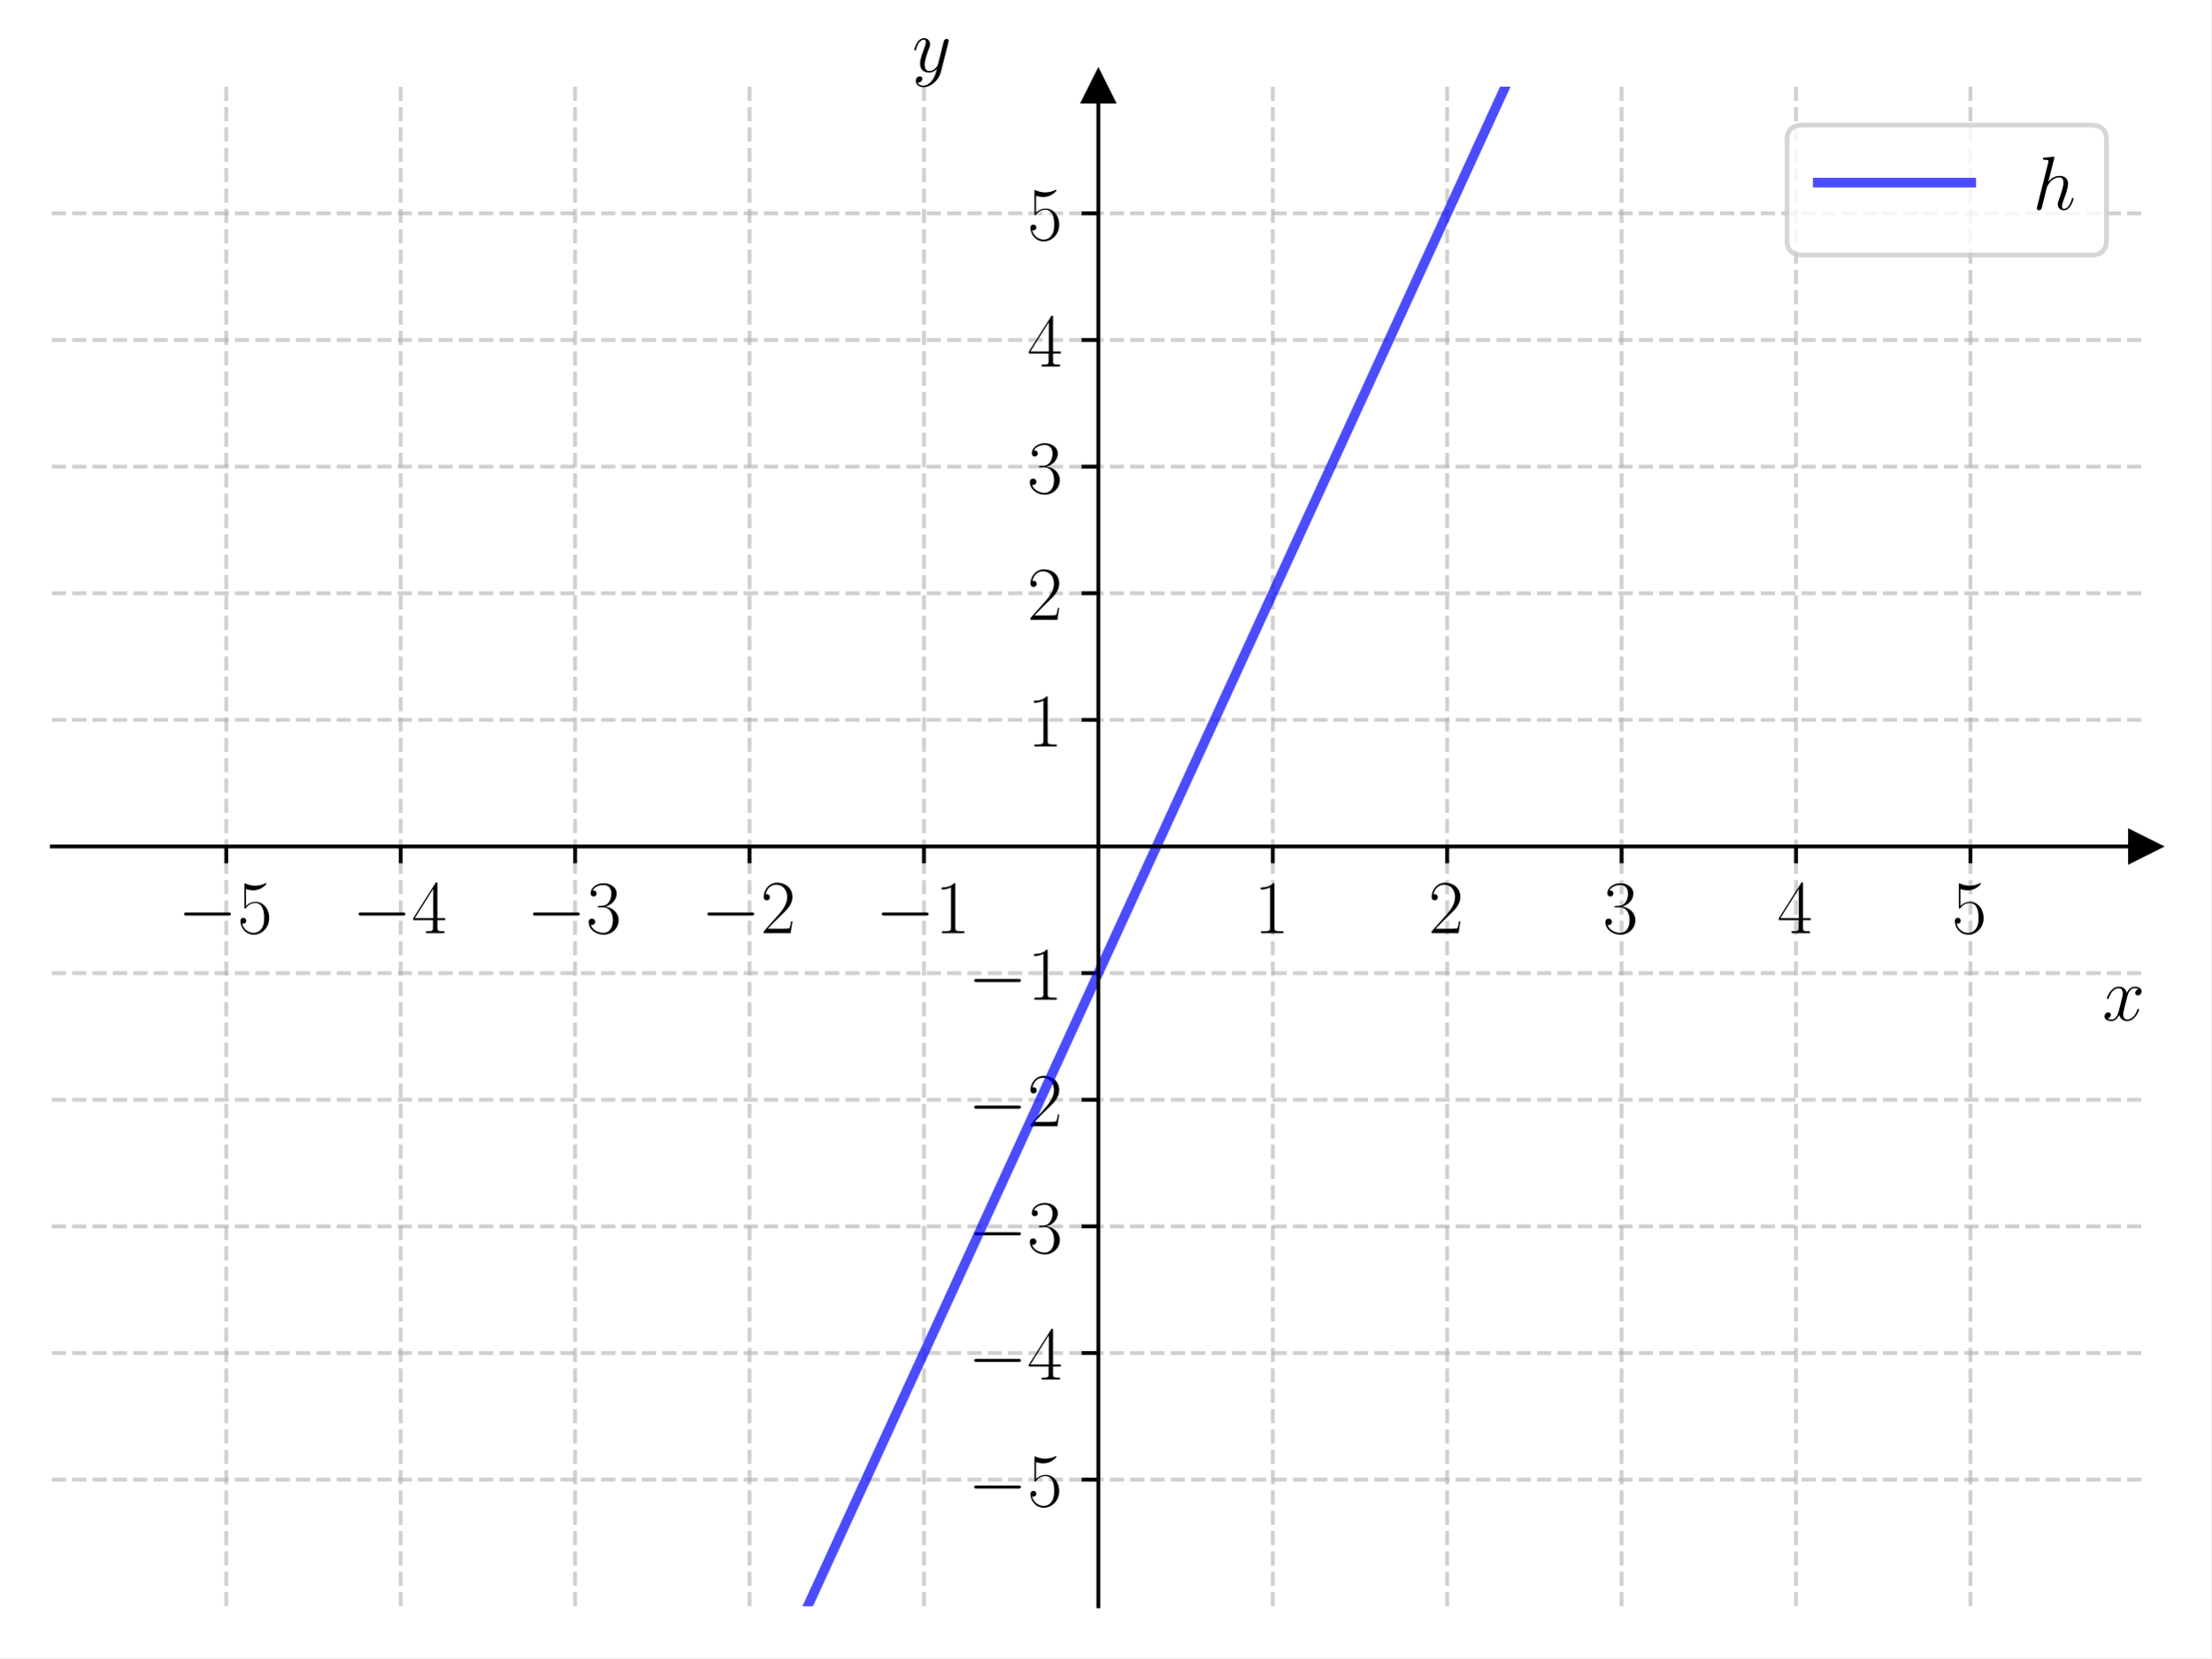
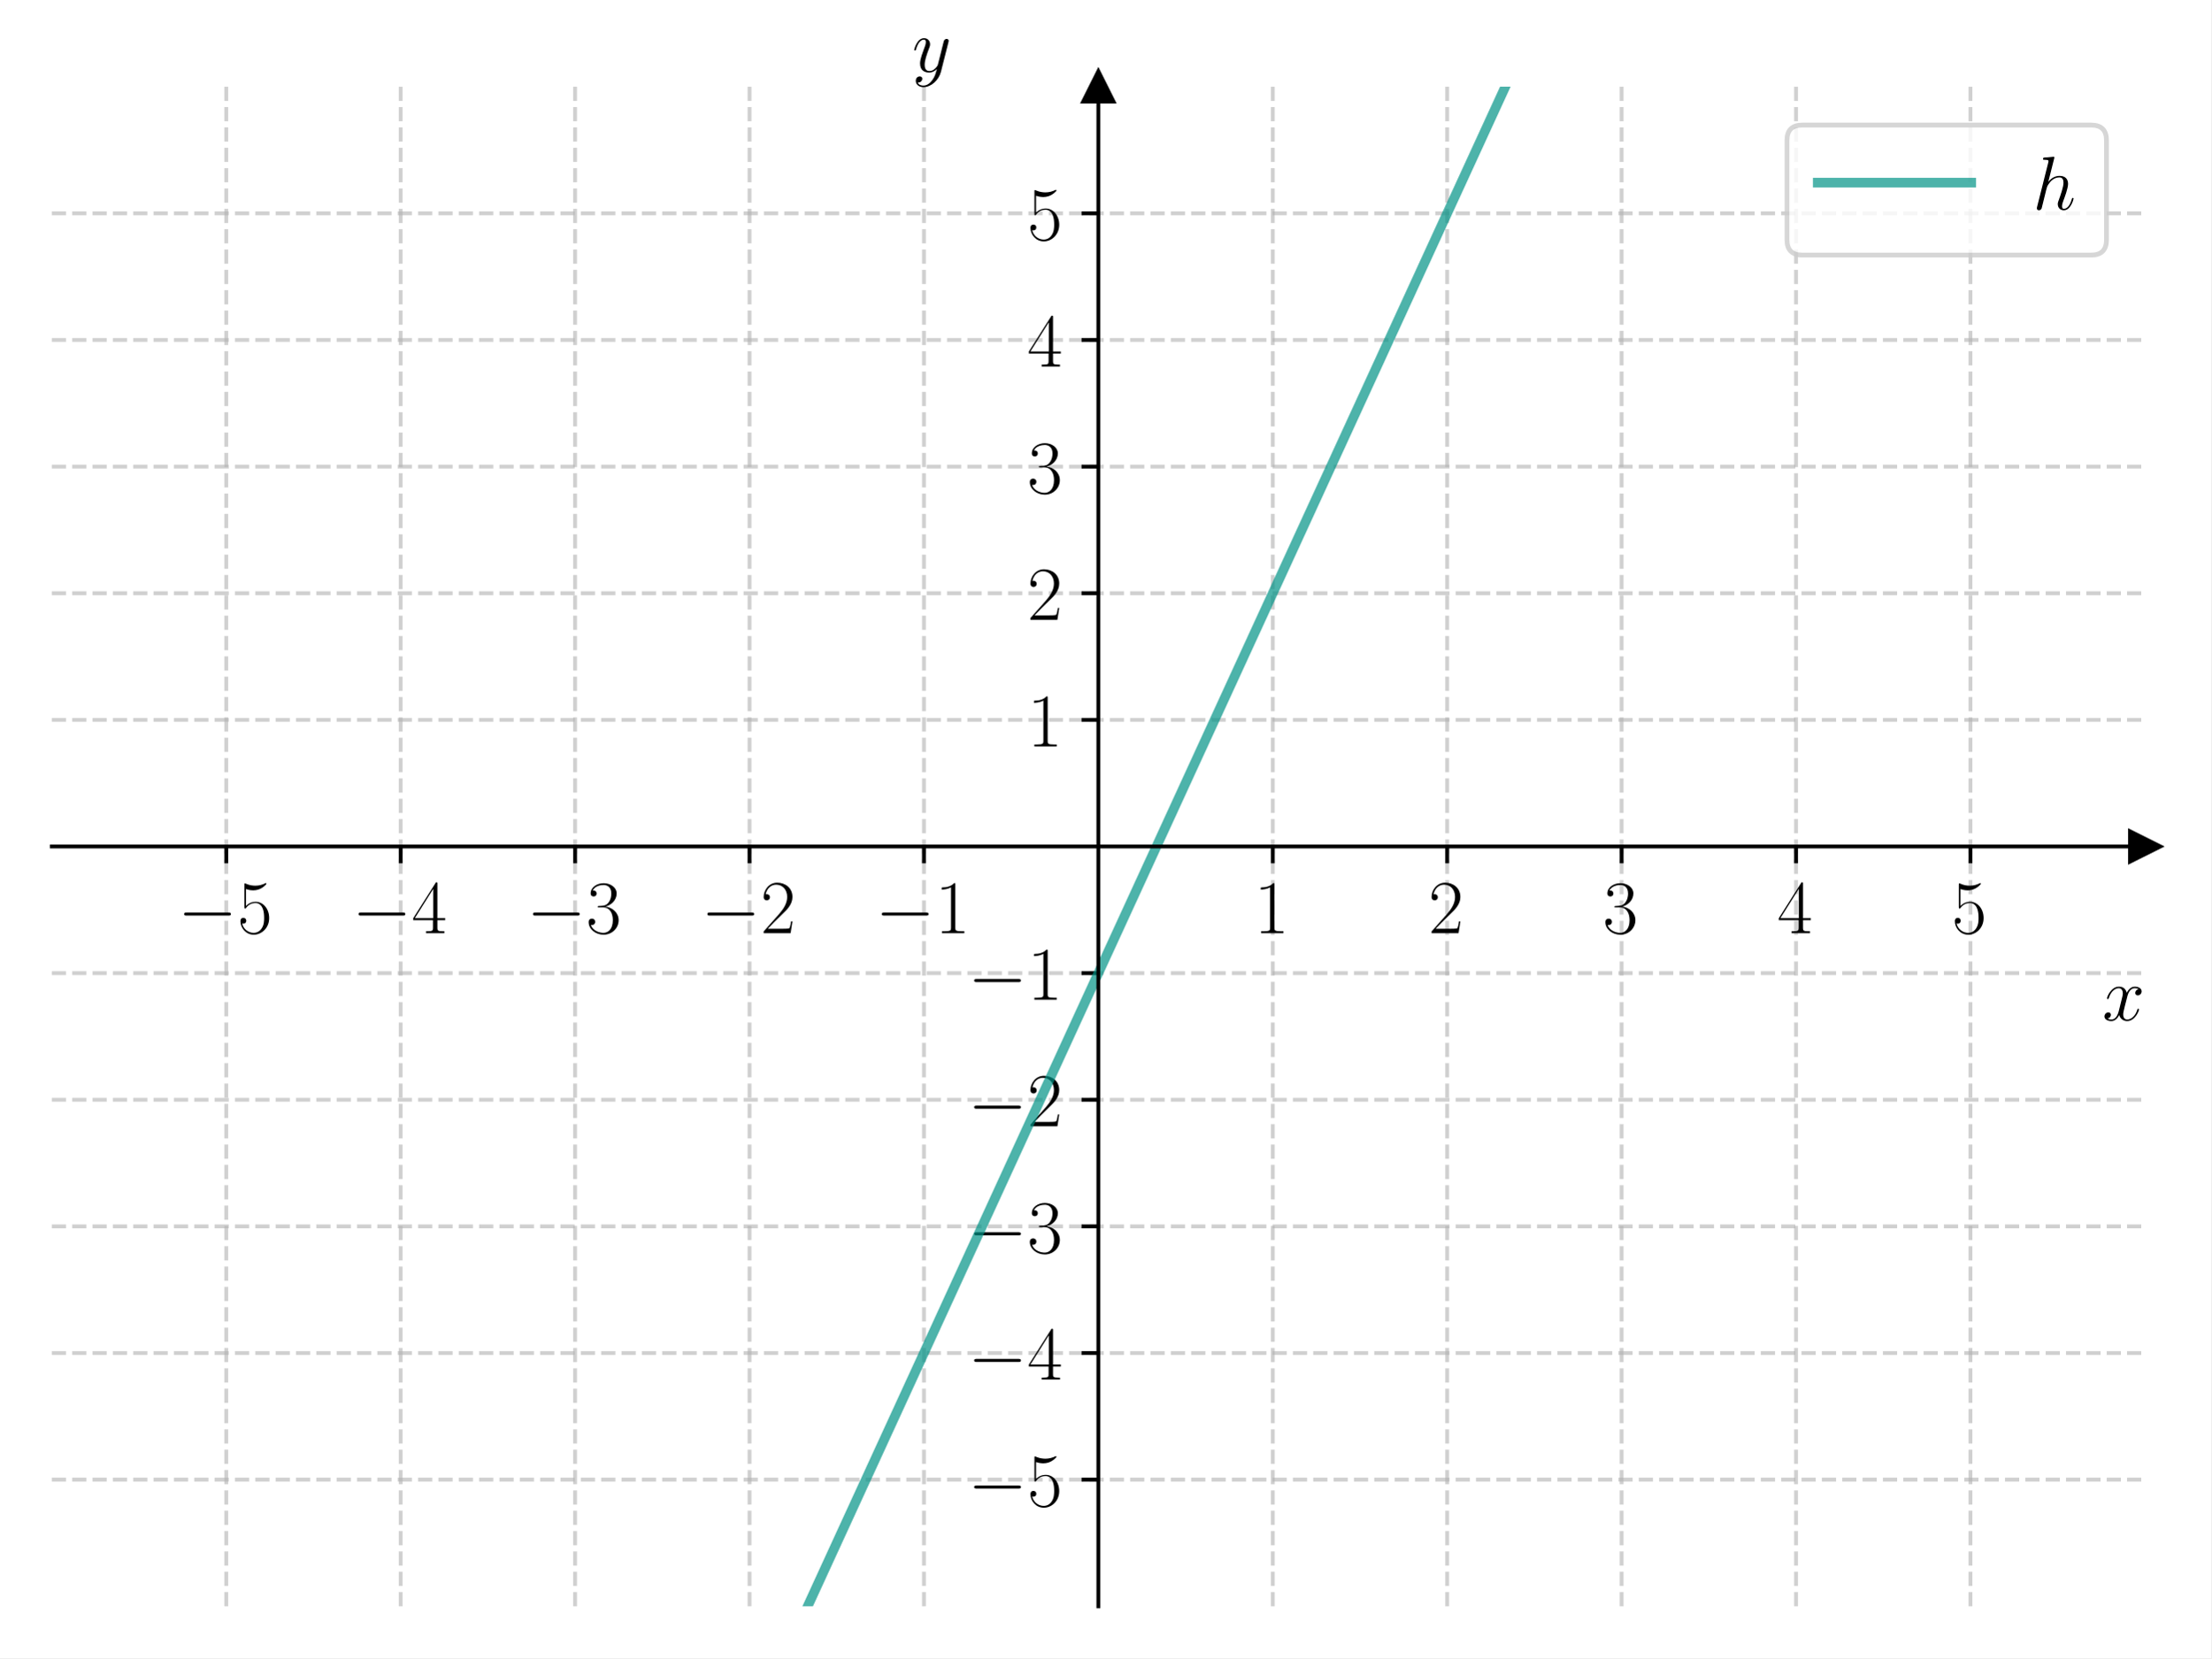
<svg xmlns="http://www.w3.org/2000/svg" xmlns:xlink="http://www.w3.org/1999/xlink" width="460.8pt" height="345.6pt" viewBox="0 0 460.8 345.6" version="1.1">
  <defs>
    <style type="text/css">*{stroke-linejoin: round; stroke-linecap: butt}</style>
  </defs>
  <g id="figure_1">
    <g id="patch_1">
      <path d="M 0 345.6  L 460.8 345.6  L 460.8 0  L 0 0  z " style="fill: #ffffff" />
    </g>
    <g id="axes_1">
      <g id="patch_2">
        <path d="M 10.8 334.8  L 447 334.8  L 447 18.065  L 10.8 18.065  z " style="fill: #ffffff" />
      </g>
      <g id="matplotlib.axis_1">
        <g id="xtick_1">
          <g id="line2d_1">
-             <path d="M 47.15 334.8  L 47.15 18.065  " clip-path="url(#p998138cbfb)" style="fill: none; stroke-dasharray: 2.96,1.28; stroke-dashoffset: 0; stroke: #b0b0b0; stroke-opacity: 0.6; stroke-width: 0.8" />
+             <path d="M 47.15 334.8  L 47.15 18.065  " clip-path="url(#pc7b4239bb6)" style="fill: none; stroke-dasharray: 2.96,1.28; stroke-dashoffset: 0; stroke: #b0b0b0; stroke-opacity: 0.6; stroke-width: 0.8" />
          </g>
          <g id="line2d_2">
            <defs>
-               <path id="m6405783b02" d="M 0 0  L 0 3.5  " style="stroke: #000000; stroke-width: 0.8" />
+               <path id="m786d07a3c4" d="M 0 0  L 0 3.5  " style="stroke: #000000; stroke-width: 0.8" />
            </defs>
            <g>
-               <use xlink:href="#m6405783b02" x="47.15" y="176.432" style="stroke: #000000; stroke-width: 0.8" />
+               <use xlink:href="#m786d07a3c4" x="47.15" y="176.432" style="stroke: #000000; stroke-width: 0.8" />
            </g>
          </g>
          <g id="text_1">
            <g transform="translate(37.04901 194.5019) scale(0.16 -0.16)">
              <defs>
                <path id="CMSY10-0" d="M 4218 1472  C 4326 1472 4442 1472 4442 1600  C 4442 1728 4326 1728 4218 1728  L 755 1728  C 646 1728 531 1728 531 1600  C 531 1472 646 1472 755 1472  L 4218 1472  z " transform="scale(0.015625)" />
                <path id="CMR17-35" d="M 730 3692  C 794 3666 1056 3584 1325 3584  C 1920 3584 2246 3911 2432 4100  C 2432 4157 2432 4192 2394 4192  C 2387 4192 2374 4192 2323 4163  C 2099 4058 1837 3973 1517 3973  C 1325 3973 1037 3999 723 4139  C 653 4171 640 4171 634 4171  C 602 4171 595 4164 595 4037  L 595 2203  C 595 2089 595 2057 659 2057  C 691 2057 704 2070 736 2114  C 941 2401 1222 2522 1542 2522  C 1766 2522 2246 2382 2246 1289  C 2246 1085 2246 715 2054 421  C 1894 159 1645 25 1370 25  C 947 25 518 320 403 814  C 429 807 480 795 506 795  C 589 795 749 840 749 1038  C 749 1210 627 1280 506 1280  C 358 1280 262 1190 262 1011  C 262 454 704 -128 1382 -128  C 2042 -128 2669 440 2669 1264  C 2669 2030 2170 2624 1549 2624  C 1222 2624 947 2503 730 2274  L 730 3692  z " transform="scale(0.015625)" />
              </defs>
              <use xlink:href="#CMSY10-0" transform="scale(0.996264)" />
              <use xlink:href="#CMR17-35" transform="translate(77.48747 0) scale(0.996264)" />
            </g>
          </g>
        </g>
        <g id="xtick_2">
          <g id="line2d_3">
-             <path d="M 83.5 334.8  L 83.5 18.065  " clip-path="url(#p998138cbfb)" style="fill: none; stroke-dasharray: 2.96,1.28; stroke-dashoffset: 0; stroke: #b0b0b0; stroke-opacity: 0.6; stroke-width: 0.8" />
+             <path d="M 83.5 334.8  L 83.5 18.065  " clip-path="url(#pc7b4239bb6)" style="fill: none; stroke-dasharray: 2.96,1.28; stroke-dashoffset: 0; stroke: #b0b0b0; stroke-opacity: 0.6; stroke-width: 0.8" />
          </g>
          <g id="line2d_4">
            <g>
-               <use xlink:href="#m6405783b02" x="83.5" y="176.432" style="stroke: #000000; stroke-width: 0.8" />
+               <use xlink:href="#m786d07a3c4" x="83.5" y="176.432" style="stroke: #000000; stroke-width: 0.8" />
            </g>
          </g>
          <g id="text_2">
            <g transform="translate(73.39901 194.5019) scale(0.16 -0.16)">
              <defs>
                <path id="CMR17-34" d="M 2150 4122  C 2150 4256 2144 4256 2029 4256  L 128 1254  L 128 1088  L 1779 1088  L 1779 457  C 1779 224 1766 160 1318 160  L 1197 160  L 1197 0  C 1402 0 1747 0 1965 0  C 2182 0 2528 0 2733 0  L 2733 160  L 2611 160  C 2163 160 2150 224 2150 457  L 2150 1088  L 2803 1088  L 2803 1254  L 2150 1254  L 2150 4122  z M 1798 3703  L 1798 1254  L 256 1254  L 1798 3703  z " transform="scale(0.015625)" />
              </defs>
              <use xlink:href="#CMSY10-0" transform="scale(0.996264)" />
              <use xlink:href="#CMR17-34" transform="translate(77.48747 0) scale(0.996264)" />
            </g>
          </g>
        </g>
        <g id="xtick_3">
          <g id="line2d_5">
-             <path d="M 119.85 334.8  L 119.85 18.065  " clip-path="url(#p998138cbfb)" style="fill: none; stroke-dasharray: 2.96,1.28; stroke-dashoffset: 0; stroke: #b0b0b0; stroke-opacity: 0.6; stroke-width: 0.8" />
+             <path d="M 119.85 334.8  L 119.85 18.065  " clip-path="url(#pc7b4239bb6)" style="fill: none; stroke-dasharray: 2.96,1.28; stroke-dashoffset: 0; stroke: #b0b0b0; stroke-opacity: 0.6; stroke-width: 0.8" />
          </g>
          <g id="line2d_6">
            <g>
-               <use xlink:href="#m6405783b02" x="119.85" y="176.432" style="stroke: #000000; stroke-width: 0.8" />
+               <use xlink:href="#m786d07a3c4" x="119.85" y="176.432" style="stroke: #000000; stroke-width: 0.8" />
            </g>
          </g>
          <g id="text_3">
            <g transform="translate(109.749 194.5019) scale(0.16 -0.16)">
              <defs>
                <path id="CMR17-33" d="M 1414 2157  C 1984 2157 2234 1662 2234 1090  C 2234 320 1824 25 1453 25  C 1114 25 563 194 390 693  C 422 680 454 680 486 680  C 640 680 755 782 755 948  C 755 1133 614 1216 486 1216  C 378 1216 211 1165 211 926  C 211 335 787 -128 1466 -128  C 2176 -128 2720 430 2720 1085  C 2720 1707 2208 2157 1600 2227  C 2086 2328 2554 2756 2554 3329  C 2554 3820 2048 4179 1472 4179  C 890 4179 378 3829 378 3329  C 378 3110 544 3072 627 3072  C 762 3072 877 3155 877 3321  C 877 3486 762 3569 627 3569  C 602 3569 570 3569 544 3557  C 730 3959 1235 4032 1459 4032  C 1683 4032 2106 3925 2106 3320  C 2106 3143 2080 2828 1862 2550  C 1670 2304 1453 2304 1242 2284  C 1210 2284 1062 2269 1037 2269  C 992 2263 966 2257 966 2208  C 966 2163 973 2157 1101 2157  L 1414 2157  z " transform="scale(0.015625)" />
              </defs>
              <use xlink:href="#CMSY10-0" transform="scale(0.996264)" />
              <use xlink:href="#CMR17-33" transform="translate(77.48747 0) scale(0.996264)" />
            </g>
          </g>
        </g>
        <g id="xtick_4">
          <g id="line2d_7">
-             <path d="M 156.2 334.8  L 156.2 18.065  " clip-path="url(#p998138cbfb)" style="fill: none; stroke-dasharray: 2.96,1.28; stroke-dashoffset: 0; stroke: #b0b0b0; stroke-opacity: 0.6; stroke-width: 0.8" />
+             <path d="M 156.2 334.8  L 156.2 18.065  " clip-path="url(#pc7b4239bb6)" style="fill: none; stroke-dasharray: 2.96,1.28; stroke-dashoffset: 0; stroke: #b0b0b0; stroke-opacity: 0.6; stroke-width: 0.8" />
          </g>
          <g id="line2d_8">
            <g>
-               <use xlink:href="#m6405783b02" x="156.2" y="176.432" style="stroke: #000000; stroke-width: 0.8" />
+               <use xlink:href="#m786d07a3c4" x="156.2" y="176.432" style="stroke: #000000; stroke-width: 0.8" />
            </g>
          </g>
          <g id="text_4">
            <g transform="translate(146.099 194.5019) scale(0.16 -0.16)">
              <defs>
                <path id="CMR17-32" d="M 2669 989  L 2554 989  C 2490 536 2438 459 2413 420  C 2381 369 1920 369 1830 369  L 602 369  C 832 619 1280 1072 1824 1597  C 2214 1967 2669 2402 2669 3035  C 2669 3790 2067 4224 1395 4224  C 691 4224 262 3604 262 3030  C 262 2780 448 2748 525 2748  C 589 2748 781 2787 781 3010  C 781 3207 614 3264 525 3264  C 486 3264 448 3258 422 3245  C 544 3790 915 4058 1306 4058  C 1862 4058 2227 3617 2227 3035  C 2227 2479 1901 2000 1536 1584  L 262 146  L 262 0  L 2515 0  L 2669 989  z " transform="scale(0.015625)" />
              </defs>
              <use xlink:href="#CMSY10-0" transform="scale(0.996264)" />
              <use xlink:href="#CMR17-32" transform="translate(77.48747 0) scale(0.996264)" />
            </g>
          </g>
        </g>
        <g id="xtick_5">
          <g id="line2d_9">
-             <path d="M 192.55 334.8  L 192.55 18.065  " clip-path="url(#p998138cbfb)" style="fill: none; stroke-dasharray: 2.96,1.28; stroke-dashoffset: 0; stroke: #b0b0b0; stroke-opacity: 0.6; stroke-width: 0.8" />
+             <path d="M 192.55 334.8  L 192.55 18.065  " clip-path="url(#pc7b4239bb6)" style="fill: none; stroke-dasharray: 2.96,1.28; stroke-dashoffset: 0; stroke: #b0b0b0; stroke-opacity: 0.6; stroke-width: 0.8" />
          </g>
          <g id="line2d_10">
            <g>
-               <use xlink:href="#m6405783b02" x="192.55" y="176.432" style="stroke: #000000; stroke-width: 0.8" />
+               <use xlink:href="#m786d07a3c4" x="192.55" y="176.432" style="stroke: #000000; stroke-width: 0.8" />
            </g>
          </g>
          <g id="text_5">
            <g transform="translate(182.449 194.5019) scale(0.16 -0.16)">
              <defs>
                <path id="CMR17-31" d="M 1702 4058  C 1702 4192 1696 4192 1606 4192  C 1357 3916 979 3827 621 3827  C 602 3827 570 3827 563 3808  C 557 3795 557 3782 557 3648  C 755 3648 1088 3686 1344 3839  L 1344 461  C 1344 236 1331 160 781 160  L 589 160  L 589 0  C 896 0 1216 0 1523 0  C 1830 0 2150 0 2458 0  L 2458 160  L 2266 160  C 1715 160 1702 230 1702 458  L 1702 4058  z " transform="scale(0.015625)" />
              </defs>
              <use xlink:href="#CMSY10-0" transform="scale(0.996264)" />
              <use xlink:href="#CMR17-31" transform="translate(77.48747 0) scale(0.996264)" />
            </g>
          </g>
        </g>
        <g id="xtick_6">
          <g id="line2d_11">
-             <path d="M 265.25 334.8  L 265.25 18.065  " clip-path="url(#p998138cbfb)" style="fill: none; stroke-dasharray: 2.96,1.28; stroke-dashoffset: 0; stroke: #b0b0b0; stroke-opacity: 0.6; stroke-width: 0.8" />
+             <path d="M 265.25 334.8  L 265.25 18.065  " clip-path="url(#pc7b4239bb6)" style="fill: none; stroke-dasharray: 2.96,1.28; stroke-dashoffset: 0; stroke: #b0b0b0; stroke-opacity: 0.6; stroke-width: 0.8" />
          </g>
          <g id="line2d_12">
            <g>
-               <use xlink:href="#m6405783b02" x="265.25" y="176.432" style="stroke: #000000; stroke-width: 0.8" />
+               <use xlink:href="#m786d07a3c4" x="265.25" y="176.432" style="stroke: #000000; stroke-width: 0.8" />
            </g>
          </g>
          <g id="text_6">
            <g transform="translate(261.348 194.5019) scale(0.16 -0.16)">
              <use xlink:href="#CMR17-31" transform="scale(0.996264)" />
            </g>
          </g>
        </g>
        <g id="xtick_7">
          <g id="line2d_13">
-             <path d="M 301.6 334.8  L 301.6 18.065  " clip-path="url(#p998138cbfb)" style="fill: none; stroke-dasharray: 2.96,1.28; stroke-dashoffset: 0; stroke: #b0b0b0; stroke-opacity: 0.6; stroke-width: 0.8" />
+             <path d="M 301.6 334.8  L 301.6 18.065  " clip-path="url(#pc7b4239bb6)" style="fill: none; stroke-dasharray: 2.96,1.28; stroke-dashoffset: 0; stroke: #b0b0b0; stroke-opacity: 0.6; stroke-width: 0.8" />
          </g>
          <g id="line2d_14">
            <g>
-               <use xlink:href="#m6405783b02" x="301.6" y="176.432" style="stroke: #000000; stroke-width: 0.8" />
+               <use xlink:href="#m786d07a3c4" x="301.6" y="176.432" style="stroke: #000000; stroke-width: 0.8" />
            </g>
          </g>
          <g id="text_7">
            <g transform="translate(297.698 194.5019) scale(0.16 -0.16)">
              <use xlink:href="#CMR17-32" transform="scale(0.996264)" />
            </g>
          </g>
        </g>
        <g id="xtick_8">
          <g id="line2d_15">
-             <path d="M 337.95 334.8  L 337.95 18.065  " clip-path="url(#p998138cbfb)" style="fill: none; stroke-dasharray: 2.96,1.28; stroke-dashoffset: 0; stroke: #b0b0b0; stroke-opacity: 0.6; stroke-width: 0.8" />
+             <path d="M 337.95 334.8  L 337.95 18.065  " clip-path="url(#pc7b4239bb6)" style="fill: none; stroke-dasharray: 2.96,1.28; stroke-dashoffset: 0; stroke: #b0b0b0; stroke-opacity: 0.6; stroke-width: 0.8" />
          </g>
          <g id="line2d_16">
            <g>
-               <use xlink:href="#m6405783b02" x="337.95" y="176.432" style="stroke: #000000; stroke-width: 0.8" />
+               <use xlink:href="#m786d07a3c4" x="337.95" y="176.432" style="stroke: #000000; stroke-width: 0.8" />
            </g>
          </g>
          <g id="text_8">
            <g transform="translate(334.048 194.5019) scale(0.16 -0.16)">
              <use xlink:href="#CMR17-33" transform="scale(0.996264)" />
            </g>
          </g>
        </g>
        <g id="xtick_9">
          <g id="line2d_17">
-             <path d="M 374.3 334.8  L 374.3 18.065  " clip-path="url(#p998138cbfb)" style="fill: none; stroke-dasharray: 2.96,1.28; stroke-dashoffset: 0; stroke: #b0b0b0; stroke-opacity: 0.6; stroke-width: 0.8" />
+             <path d="M 374.3 334.8  L 374.3 18.065  " clip-path="url(#pc7b4239bb6)" style="fill: none; stroke-dasharray: 2.96,1.28; stroke-dashoffset: 0; stroke: #b0b0b0; stroke-opacity: 0.6; stroke-width: 0.8" />
          </g>
          <g id="line2d_18">
            <g>
-               <use xlink:href="#m6405783b02" x="374.3" y="176.432" style="stroke: #000000; stroke-width: 0.8" />
+               <use xlink:href="#m786d07a3c4" x="374.3" y="176.432" style="stroke: #000000; stroke-width: 0.8" />
            </g>
          </g>
          <g id="text_9">
            <g transform="translate(370.398 194.5019) scale(0.16 -0.16)">
              <use xlink:href="#CMR17-34" transform="scale(0.996264)" />
            </g>
          </g>
        </g>
        <g id="xtick_10">
          <g id="line2d_19">
-             <path d="M 410.65 334.8  L 410.65 18.065  " clip-path="url(#p998138cbfb)" style="fill: none; stroke-dasharray: 2.96,1.28; stroke-dashoffset: 0; stroke: #b0b0b0; stroke-opacity: 0.6; stroke-width: 0.8" />
+             <path d="M 410.65 334.8  L 410.65 18.065  " clip-path="url(#pc7b4239bb6)" style="fill: none; stroke-dasharray: 2.96,1.28; stroke-dashoffset: 0; stroke: #b0b0b0; stroke-opacity: 0.6; stroke-width: 0.8" />
          </g>
          <g id="line2d_20">
            <g>
-               <use xlink:href="#m6405783b02" x="410.65" y="176.432" style="stroke: #000000; stroke-width: 0.8" />
+               <use xlink:href="#m786d07a3c4" x="410.65" y="176.432" style="stroke: #000000; stroke-width: 0.8" />
            </g>
          </g>
          <g id="text_10">
            <g transform="translate(406.748 194.5019) scale(0.16 -0.16)">
              <use xlink:href="#CMR17-35" transform="scale(0.996264)" />
            </g>
          </g>
        </g>
        <g id="text_11">
          <g transform="translate(438.1306 212.6709) scale(0.16 -0.16)">
            <defs>
              <path id="CMMI12-78" d="M 3034 2606  C 2829 2567 2752 2414 2752 2293  C 2752 2139 2874 2088 2963 2088  C 3155 2088 3290 2254 3290 2427  C 3290 2695 2982 2816 2714 2816  C 2323 2816 2106 2433 2048 2312  C 1901 2816 1504 2816 1389 2816  C 736 2816 390 1980 390 1839  C 390 1814 416 1782 461 1782  C 512 1782 525 1820 538 1846  C 755 2555 1184 2689 1370 2689  C 1658 2689 1715 2420 1715 2267  C 1715 2127 1677 1980 1600 1673  L 1382 798  C 1286 415 1101 64 762 64  C 730 64 570 64 435 147  C 666 192 717 383 717 460  C 717 588 621 664 499 664  C 346 664 179 530 179 326  C 179 57 480 -64 755 -64  C 1062 -64 1280 179 1414 441  C 1517 64 1837 -64 2074 -64  C 2726 -64 3072 773 3072 913  C 3072 945 3046 971 3008 971  C 2950 971 2944 939 2925 888  C 2752 326 2381 64 2093 64  C 1869 64 1747 230 1747 492  C 1747 632 1773 734 1875 1156  L 2099 2024  C 2195 2408 2413 2689 2707 2689  C 2720 2689 2899 2689 3034 2606  z " transform="scale(0.015625)" />
            </defs>
            <use xlink:href="#CMMI12-78" transform="scale(0.996264)" />
          </g>
        </g>
      </g>
      <g id="matplotlib.axis_2">
        <g id="ytick_1">
          <g id="line2d_21">
-             <path d="M 10.8 308.405  L 447 308.405  " clip-path="url(#p998138cbfb)" style="fill: none; stroke-dasharray: 2.96,1.28; stroke-dashoffset: 0; stroke: #b0b0b0; stroke-opacity: 0.6; stroke-width: 0.8" />
+             <path d="M 10.8 308.405  L 447 308.405  " clip-path="url(#pc7b4239bb6)" style="fill: none; stroke-dasharray: 2.96,1.28; stroke-dashoffset: 0; stroke: #b0b0b0; stroke-opacity: 0.6; stroke-width: 0.8" />
          </g>
          <g id="line2d_22">
            <defs>
-               <path id="mc7bdf3461f" d="M 0 0  L -3.5 0  " style="stroke: #000000; stroke-width: 0.8" />
+               <path id="mbe9d810e39" d="M 0 0  L -3.5 0  " style="stroke: #000000; stroke-width: 0.8" />
            </defs>
            <g>
-               <use xlink:href="#mc7bdf3461f" x="228.9" y="308.405" style="stroke: #000000; stroke-width: 0.8" />
+               <use xlink:href="#mbe9d810e39" x="228.9" y="308.405" style="stroke: #000000; stroke-width: 0.8" />
            </g>
          </g>
          <g id="text_12">
            <g transform="translate(201.698 313.9402) scale(0.16 -0.16)">
              <use xlink:href="#CMSY10-0" transform="scale(0.996264)" />
              <use xlink:href="#CMR17-35" transform="translate(77.48747 0) scale(0.996264)" />
            </g>
          </g>
        </g>
        <g id="ytick_2">
          <g id="line2d_23">
-             <path d="M 10.8 282.011  L 447 282.011  " clip-path="url(#p998138cbfb)" style="fill: none; stroke-dasharray: 2.96,1.28; stroke-dashoffset: 0; stroke: #b0b0b0; stroke-opacity: 0.6; stroke-width: 0.8" />
+             <path d="M 10.8 282.011  L 447 282.011  " clip-path="url(#pc7b4239bb6)" style="fill: none; stroke-dasharray: 2.96,1.28; stroke-dashoffset: 0; stroke: #b0b0b0; stroke-opacity: 0.6; stroke-width: 0.8" />
          </g>
          <g id="line2d_24">
            <g>
-               <use xlink:href="#mc7bdf3461f" x="228.9" y="282.011" style="stroke: #000000; stroke-width: 0.8" />
+               <use xlink:href="#mbe9d810e39" x="228.9" y="282.011" style="stroke: #000000; stroke-width: 0.8" />
            </g>
          </g>
          <g id="text_13">
            <g transform="translate(201.698 287.5455) scale(0.16 -0.16)">
              <use xlink:href="#CMSY10-0" transform="scale(0.996264)" />
              <use xlink:href="#CMR17-34" transform="translate(77.48747 0) scale(0.996264)" />
            </g>
          </g>
        </g>
        <g id="ytick_3">
          <g id="line2d_25">
-             <path d="M 10.8 255.616  L 447 255.616  " clip-path="url(#p998138cbfb)" style="fill: none; stroke-dasharray: 2.96,1.28; stroke-dashoffset: 0; stroke: #b0b0b0; stroke-opacity: 0.6; stroke-width: 0.8" />
+             <path d="M 10.8 255.616  L 447 255.616  " clip-path="url(#pc7b4239bb6)" style="fill: none; stroke-dasharray: 2.96,1.28; stroke-dashoffset: 0; stroke: #b0b0b0; stroke-opacity: 0.6; stroke-width: 0.8" />
          </g>
          <g id="line2d_26">
            <g>
-               <use xlink:href="#mc7bdf3461f" x="228.9" y="255.616" style="stroke: #000000; stroke-width: 0.8" />
+               <use xlink:href="#mbe9d810e39" x="228.9" y="255.616" style="stroke: #000000; stroke-width: 0.8" />
            </g>
          </g>
          <g id="text_14">
            <g transform="translate(201.698 261.1509) scale(0.16 -0.16)">
              <use xlink:href="#CMSY10-0" transform="scale(0.996264)" />
              <use xlink:href="#CMR17-33" transform="translate(77.48747 0) scale(0.996264)" />
            </g>
          </g>
        </g>
        <g id="ytick_4">
          <g id="line2d_27">
-             <path d="M 10.8 229.222  L 447 229.222  " clip-path="url(#p998138cbfb)" style="fill: none; stroke-dasharray: 2.96,1.28; stroke-dashoffset: 0; stroke: #b0b0b0; stroke-opacity: 0.6; stroke-width: 0.8" />
+             <path d="M 10.8 229.222  L 447 229.222  " clip-path="url(#pc7b4239bb6)" style="fill: none; stroke-dasharray: 2.96,1.28; stroke-dashoffset: 0; stroke: #b0b0b0; stroke-opacity: 0.6; stroke-width: 0.8" />
          </g>
          <g id="line2d_28">
            <g>
-               <use xlink:href="#mc7bdf3461f" x="228.9" y="229.222" style="stroke: #000000; stroke-width: 0.8" />
+               <use xlink:href="#mbe9d810e39" x="228.9" y="229.222" style="stroke: #000000; stroke-width: 0.8" />
            </g>
          </g>
          <g id="text_15">
            <g transform="translate(201.698 234.7563) scale(0.16 -0.16)">
              <use xlink:href="#CMSY10-0" transform="scale(0.996264)" />
              <use xlink:href="#CMR17-32" transform="translate(77.48747 0) scale(0.996264)" />
            </g>
          </g>
        </g>
        <g id="ytick_5">
          <g id="line2d_29">
-             <path d="M 10.8 202.827  L 447 202.827  " clip-path="url(#p998138cbfb)" style="fill: none; stroke-dasharray: 2.96,1.28; stroke-dashoffset: 0; stroke: #b0b0b0; stroke-opacity: 0.6; stroke-width: 0.8" />
+             <path d="M 10.8 202.827  L 447 202.827  " clip-path="url(#pc7b4239bb6)" style="fill: none; stroke-dasharray: 2.96,1.28; stroke-dashoffset: 0; stroke: #b0b0b0; stroke-opacity: 0.6; stroke-width: 0.8" />
          </g>
          <g id="line2d_30">
            <g>
-               <use xlink:href="#mc7bdf3461f" x="228.9" y="202.827" style="stroke: #000000; stroke-width: 0.8" />
+               <use xlink:href="#mbe9d810e39" x="228.9" y="202.827" style="stroke: #000000; stroke-width: 0.8" />
            </g>
          </g>
          <g id="text_16">
            <g transform="translate(201.698 208.3617) scale(0.16 -0.16)">
              <use xlink:href="#CMSY10-0" transform="scale(0.996264)" />
              <use xlink:href="#CMR17-31" transform="translate(77.48747 0) scale(0.996264)" />
            </g>
          </g>
        </g>
        <g id="ytick_6">
          <g id="line2d_31">
-             <path d="M 10.8 150.038  L 447 150.038  " clip-path="url(#p998138cbfb)" style="fill: none; stroke-dasharray: 2.96,1.28; stroke-dashoffset: 0; stroke: #b0b0b0; stroke-opacity: 0.6; stroke-width: 0.8" />
+             <path d="M 10.8 150.038  L 447 150.038  " clip-path="url(#pc7b4239bb6)" style="fill: none; stroke-dasharray: 2.96,1.28; stroke-dashoffset: 0; stroke: #b0b0b0; stroke-opacity: 0.6; stroke-width: 0.8" />
          </g>
          <g id="line2d_32">
            <g>
-               <use xlink:href="#mc7bdf3461f" x="228.9" y="150.038" style="stroke: #000000; stroke-width: 0.8" />
+               <use xlink:href="#mbe9d810e39" x="228.9" y="150.038" style="stroke: #000000; stroke-width: 0.8" />
            </g>
          </g>
          <g id="text_17">
            <g transform="translate(214.096 155.5724) scale(0.16 -0.16)">
              <use xlink:href="#CMR17-31" transform="scale(0.996264)" />
            </g>
          </g>
        </g>
        <g id="ytick_7">
          <g id="line2d_33">
-             <path d="M 10.8 123.643  L 447 123.643  " clip-path="url(#p998138cbfb)" style="fill: none; stroke-dasharray: 2.96,1.28; stroke-dashoffset: 0; stroke: #b0b0b0; stroke-opacity: 0.6; stroke-width: 0.8" />
+             <path d="M 10.8 123.643  L 447 123.643  " clip-path="url(#pc7b4239bb6)" style="fill: none; stroke-dasharray: 2.96,1.28; stroke-dashoffset: 0; stroke: #b0b0b0; stroke-opacity: 0.6; stroke-width: 0.8" />
          </g>
          <g id="line2d_34">
            <g>
-               <use xlink:href="#mc7bdf3461f" x="228.9" y="123.643" style="stroke: #000000; stroke-width: 0.8" />
+               <use xlink:href="#mbe9d810e39" x="228.9" y="123.643" style="stroke: #000000; stroke-width: 0.8" />
            </g>
          </g>
          <g id="text_18">
            <g transform="translate(214.096 129.1778) scale(0.16 -0.16)">
              <use xlink:href="#CMR17-32" transform="scale(0.996264)" />
            </g>
          </g>
        </g>
        <g id="ytick_8">
          <g id="line2d_35">
-             <path d="M 10.8 97.248  L 447 97.248  " clip-path="url(#p998138cbfb)" style="fill: none; stroke-dasharray: 2.96,1.28; stroke-dashoffset: 0; stroke: #b0b0b0; stroke-opacity: 0.6; stroke-width: 0.8" />
+             <path d="M 10.8 97.248  L 447 97.248  " clip-path="url(#pc7b4239bb6)" style="fill: none; stroke-dasharray: 2.96,1.28; stroke-dashoffset: 0; stroke: #b0b0b0; stroke-opacity: 0.6; stroke-width: 0.8" />
          </g>
          <g id="line2d_36">
            <g>
-               <use xlink:href="#mc7bdf3461f" x="228.9" y="97.248" style="stroke: #000000; stroke-width: 0.8" />
+               <use xlink:href="#mbe9d810e39" x="228.9" y="97.248" style="stroke: #000000; stroke-width: 0.8" />
            </g>
          </g>
          <g id="text_19">
            <g transform="translate(214.096 102.7832) scale(0.16 -0.16)">
              <use xlink:href="#CMR17-33" transform="scale(0.996264)" />
            </g>
          </g>
        </g>
        <g id="ytick_9">
          <g id="line2d_37">
-             <path d="M 10.8 70.854  L 447 70.854  " clip-path="url(#p998138cbfb)" style="fill: none; stroke-dasharray: 2.96,1.28; stroke-dashoffset: 0; stroke: #b0b0b0; stroke-opacity: 0.6; stroke-width: 0.8" />
+             <path d="M 10.8 70.854  L 447 70.854  " clip-path="url(#pc7b4239bb6)" style="fill: none; stroke-dasharray: 2.96,1.28; stroke-dashoffset: 0; stroke: #b0b0b0; stroke-opacity: 0.6; stroke-width: 0.8" />
          </g>
          <g id="line2d_38">
            <g>
-               <use xlink:href="#mc7bdf3461f" x="228.9" y="70.854" style="stroke: #000000; stroke-width: 0.8" />
+               <use xlink:href="#mbe9d810e39" x="228.9" y="70.854" style="stroke: #000000; stroke-width: 0.8" />
            </g>
          </g>
          <g id="text_20">
            <g transform="translate(214.096 76.38857) scale(0.16 -0.16)">
              <use xlink:href="#CMR17-34" transform="scale(0.996264)" />
            </g>
          </g>
        </g>
        <g id="ytick_10">
          <g id="line2d_39">
-             <path d="M 10.8 44.459  L 447 44.459  " clip-path="url(#p998138cbfb)" style="fill: none; stroke-dasharray: 2.96,1.28; stroke-dashoffset: 0; stroke: #b0b0b0; stroke-opacity: 0.6; stroke-width: 0.8" />
+             <path d="M 10.8 44.459  L 447 44.459  " clip-path="url(#pc7b4239bb6)" style="fill: none; stroke-dasharray: 2.96,1.28; stroke-dashoffset: 0; stroke: #b0b0b0; stroke-opacity: 0.6; stroke-width: 0.8" />
          </g>
          <g id="line2d_40">
            <g>
-               <use xlink:href="#mc7bdf3461f" x="228.9" y="44.459" style="stroke: #000000; stroke-width: 0.8" />
+               <use xlink:href="#mbe9d810e39" x="228.9" y="44.459" style="stroke: #000000; stroke-width: 0.8" />
            </g>
          </g>
          <g id="text_21">
            <g transform="translate(214.096 49.99395) scale(0.16 -0.16)">
              <use xlink:href="#CMR17-35" transform="scale(0.996264)" />
            </g>
          </g>
        </g>
        <g id="text_22">
          <g transform="translate(190.0877 14.96506) scale(0.16 -0.16)">
            <defs>
              <path id="CMMI12-79" d="M 1683 -700  C 1510 -939 1261 -1152 947 -1152  C 870 -1152 563 -1152 467 -889  C 486 -895 518 -895 531 -895  C 723 -895 851 -729 851 -582  C 851 -435 730 -384 634 -384  C 531 -384 307 -458 307 -759  C 307 -1071 582 -1286 947 -1286  C 1587 -1286 2234 -700 2413 6  L 3040 2485  C 3046 2517 3059 2556 3059 2594  C 3059 2689 2982 2753 2886 2753  C 2829 2753 2694 2727 2643 2535  L 2170 658  C 2138 543 2138 530 2086 460  C 1958 281 1747 64 1440 64  C 1082 64 1050 415 1050 588  C 1050 952 1222 1443 1395 1903  C 1466 2088 1504 2178 1504 2305  C 1504 2574 1312 2816 998 2816  C 410 2816 173 1890 173 1839  C 173 1814 198 1782 243 1782  C 301 1782 307 1807 333 1897  C 486 2433 730 2689 979 2689  C 1037 2689 1146 2689 1146 2478  C 1146 2312 1075 2127 979 1884  C 666 1047 666 837 666 683  C 666 77 1101 -64 1421 -64  C 1606 -64 1837 -6 2061 230  L 2067 224  C 1971 -147 1907 -392 1683 -700  z " transform="scale(0.015625)" />
            </defs>
            <use xlink:href="#CMMI12-79" transform="scale(0.996264)" />
          </g>
        </g>
      </g>
      <g id="line2d_41">
-         <path d="M 162.9 346.6  L 322.468 -1  L 322.468 -1  " clip-path="url(#p998138cbfb)" style="fill: none; stroke: #0000ff; stroke-opacity: 0.7; stroke-width: 2; stroke-linecap: square" />
+         <defs>
+           <path id="m64dc36a171" d="M 3 0  L -3 -3  L -3 3  z " style="stroke: #000000; stroke-linejoin: miter" />
+         </defs>
+         <g>
+           <use xlink:href="#m64dc36a171" x="447" y="176.432" style="stroke: #000000; stroke-linejoin: miter" />
+         </g>
      </g>
      <g id="line2d_42">
        <defs>
-           <path id="me1cb78d35f" d="M 3 0  L -3 -3  L -3 3  z " style="stroke: #000000; stroke-linejoin: miter" />
+           <path id="mbd1ff57e66" d="M 0 -3  L -3 3  L 3 3  z " style="stroke: #000000; stroke-linejoin: miter" />
        </defs>
        <g>
-           <use xlink:href="#me1cb78d35f" x="447" y="176.432" style="stroke: #000000; stroke-linejoin: miter" />
+           <use xlink:href="#mbd1ff57e66" x="228.9" y="18.065" style="stroke: #000000; stroke-linejoin: miter" />
        </g>
      </g>
      <g id="line2d_43">
-         <defs>
-           <path id="mf45ce902d6" d="M 0 -3  L -3 3  L 3 3  z " style="stroke: #000000; stroke-linejoin: miter" />
-         </defs>
-         <g>
-           <use xlink:href="#mf45ce902d6" x="228.9" y="18.065" style="stroke: #000000; stroke-linejoin: miter" />
-         </g>
+         <path d="M 162.9 346.6  L 163.164 346.024  L 166.718 338.283  L 170.271 330.543  L 173.824 322.802  L 177.378 315.062  L 180.931 307.322  L 184.484 299.581  L 188.037 291.841  L 191.591 284.101  L 195.144 276.36  L 198.697 268.62  L 202.25 260.88  L 205.804 253.139  L 209.357 245.399  L 212.91 237.659  L 216.464 229.918  L 220.017 222.178  L 223.57 214.437  L 227.123 206.697  L 230.677 198.957  L 234.23 191.216  L 237.783 183.476  L 241.336 175.736  L 244.89 167.995  L 248.443 160.255  L 251.996 152.515  L 255.55 144.774  L 259.103 137.034  L 262.656 129.293  L 266.209 121.553  L 269.763 113.813  L 273.316 106.072  L 276.869 98.332  L 280.422 90.592  L 283.976 82.851  L 287.529 75.111  L 291.082 67.371  L 294.636 59.63  L 298.189 51.89  L 301.742 44.15  L 305.295 36.409  L 308.849 28.669  L 312.402 20.928  L 315.955 13.188  L 319.509 5.448  L 322.468 -1  " clip-path="url(#pc7b4239bb6)" style="fill: none; stroke: #029386; stroke-opacity: 0.7; stroke-width: 2; stroke-linecap: square" />
      </g>
      <g id="patch_3">
        <path d="M 228.9 334.8  L 228.9 18.065  " style="fill: none; stroke: #000000; stroke-width: 0.8; stroke-linejoin: miter; stroke-linecap: square" />
      </g>
      <g id="patch_4">
        <path d="M 447 334.8  L 447 18.065  " style="fill: none" />
      </g>
      <g id="patch_5">
        <path d="M 10.8 176.432  L 447 176.432  " style="fill: none; stroke: #000000; stroke-width: 0.8; stroke-linejoin: miter; stroke-linecap: square" />
      </g>
      <g id="patch_6">
        <path d="M 10.8 18.065  L 447 18.065  " style="fill: none" />
      </g>
      <g id="legend_1">
        <g id="patch_7">
          <path d="M 375.615 53.164  L 435.8 53.164  Q 439 53.164 439 49.964  L 439 29.265  Q 439 26.065 435.8 26.065  L 375.615 26.065  Q 372.415 26.065 372.415 29.265  L 372.415 49.964  Q 372.415 53.164 375.615 53.164  z " style="fill: #ffffff; opacity: 0.8; stroke: #cccccc; stroke-linejoin: miter" />
        </g>
        <g id="line2d_44">
-           <path d="M 378.815 38.065  L 394.815 38.065  L 410.815 38.065  " style="fill: none; stroke: #0000ff; stroke-opacity: 0.7; stroke-width: 2; stroke-linecap: square" />
+           <path d="M 378.815 38.065  L 394.815 38.065  L 410.815 38.065  " style="fill: none; stroke: #029386; stroke-opacity: 0.7; stroke-width: 2; stroke-linecap: square" />
        </g>
        <g id="text_23">
          <g transform="translate(423.6153 43.66453) scale(0.16 -0.16)">
            <defs>
              <path id="CMMI12-68" d="M 1798 4257  C 1805 4283 1818 4321 1818 4352  C 1818 4416 1754 4416 1741 4416  C 1734 4416 1421 4388 1389 4380  C 1280 4373 1184 4358 1069 4358  C 909 4345 864 4339 864 4224  C 864 4160 915 4160 1005 4160  C 1318 4160 1325 4103 1325 4040  C 1325 4002 1312 3951 1306 3932  L 378 248  C 352 152 352 140 352 101  C 352 -38 461 -64 525 -64  C 634 -64 717 19 749 89  L 1037 1245  C 1069 1386 1107 1520 1139 1660  C 1210 1929 1210 1935 1331 2120  C 1453 2305 1741 2689 2234 2689  C 2490 2689 2579 2497 2579 2242  C 2579 1884 2330 1188 2189 805  C 2131 651 2099 568 2099 453  C 2099 166 2298 -64 2605 -64  C 3200 -64 3424 875 3424 913  C 3424 945 3398 971 3360 971  C 3302 971 3296 952 3264 843  C 3117 332 2880 64 2624 64  C 2560 64 2458 64 2458 269  C 2458 436 2534 640 2560 710  C 2675 1018 2963 1773 2963 2145  C 2963 2528 2739 2816 2253 2816  C 1888 2816 1568 2644 1306 2312  L 1798 4257  z " transform="scale(0.015625)" />
            </defs>
            <use xlink:href="#CMMI12-68" transform="scale(0.996264)" />
          </g>
        </g>
      </g>
    </g>
  </g>
  <defs>
-     <clipPath id="p998138cbfb">
+     <clipPath id="pc7b4239bb6">
      <rect x="10.8" y="18.065" width="436.2" height="316.735" />
    </clipPath>
  </defs>
</svg>
